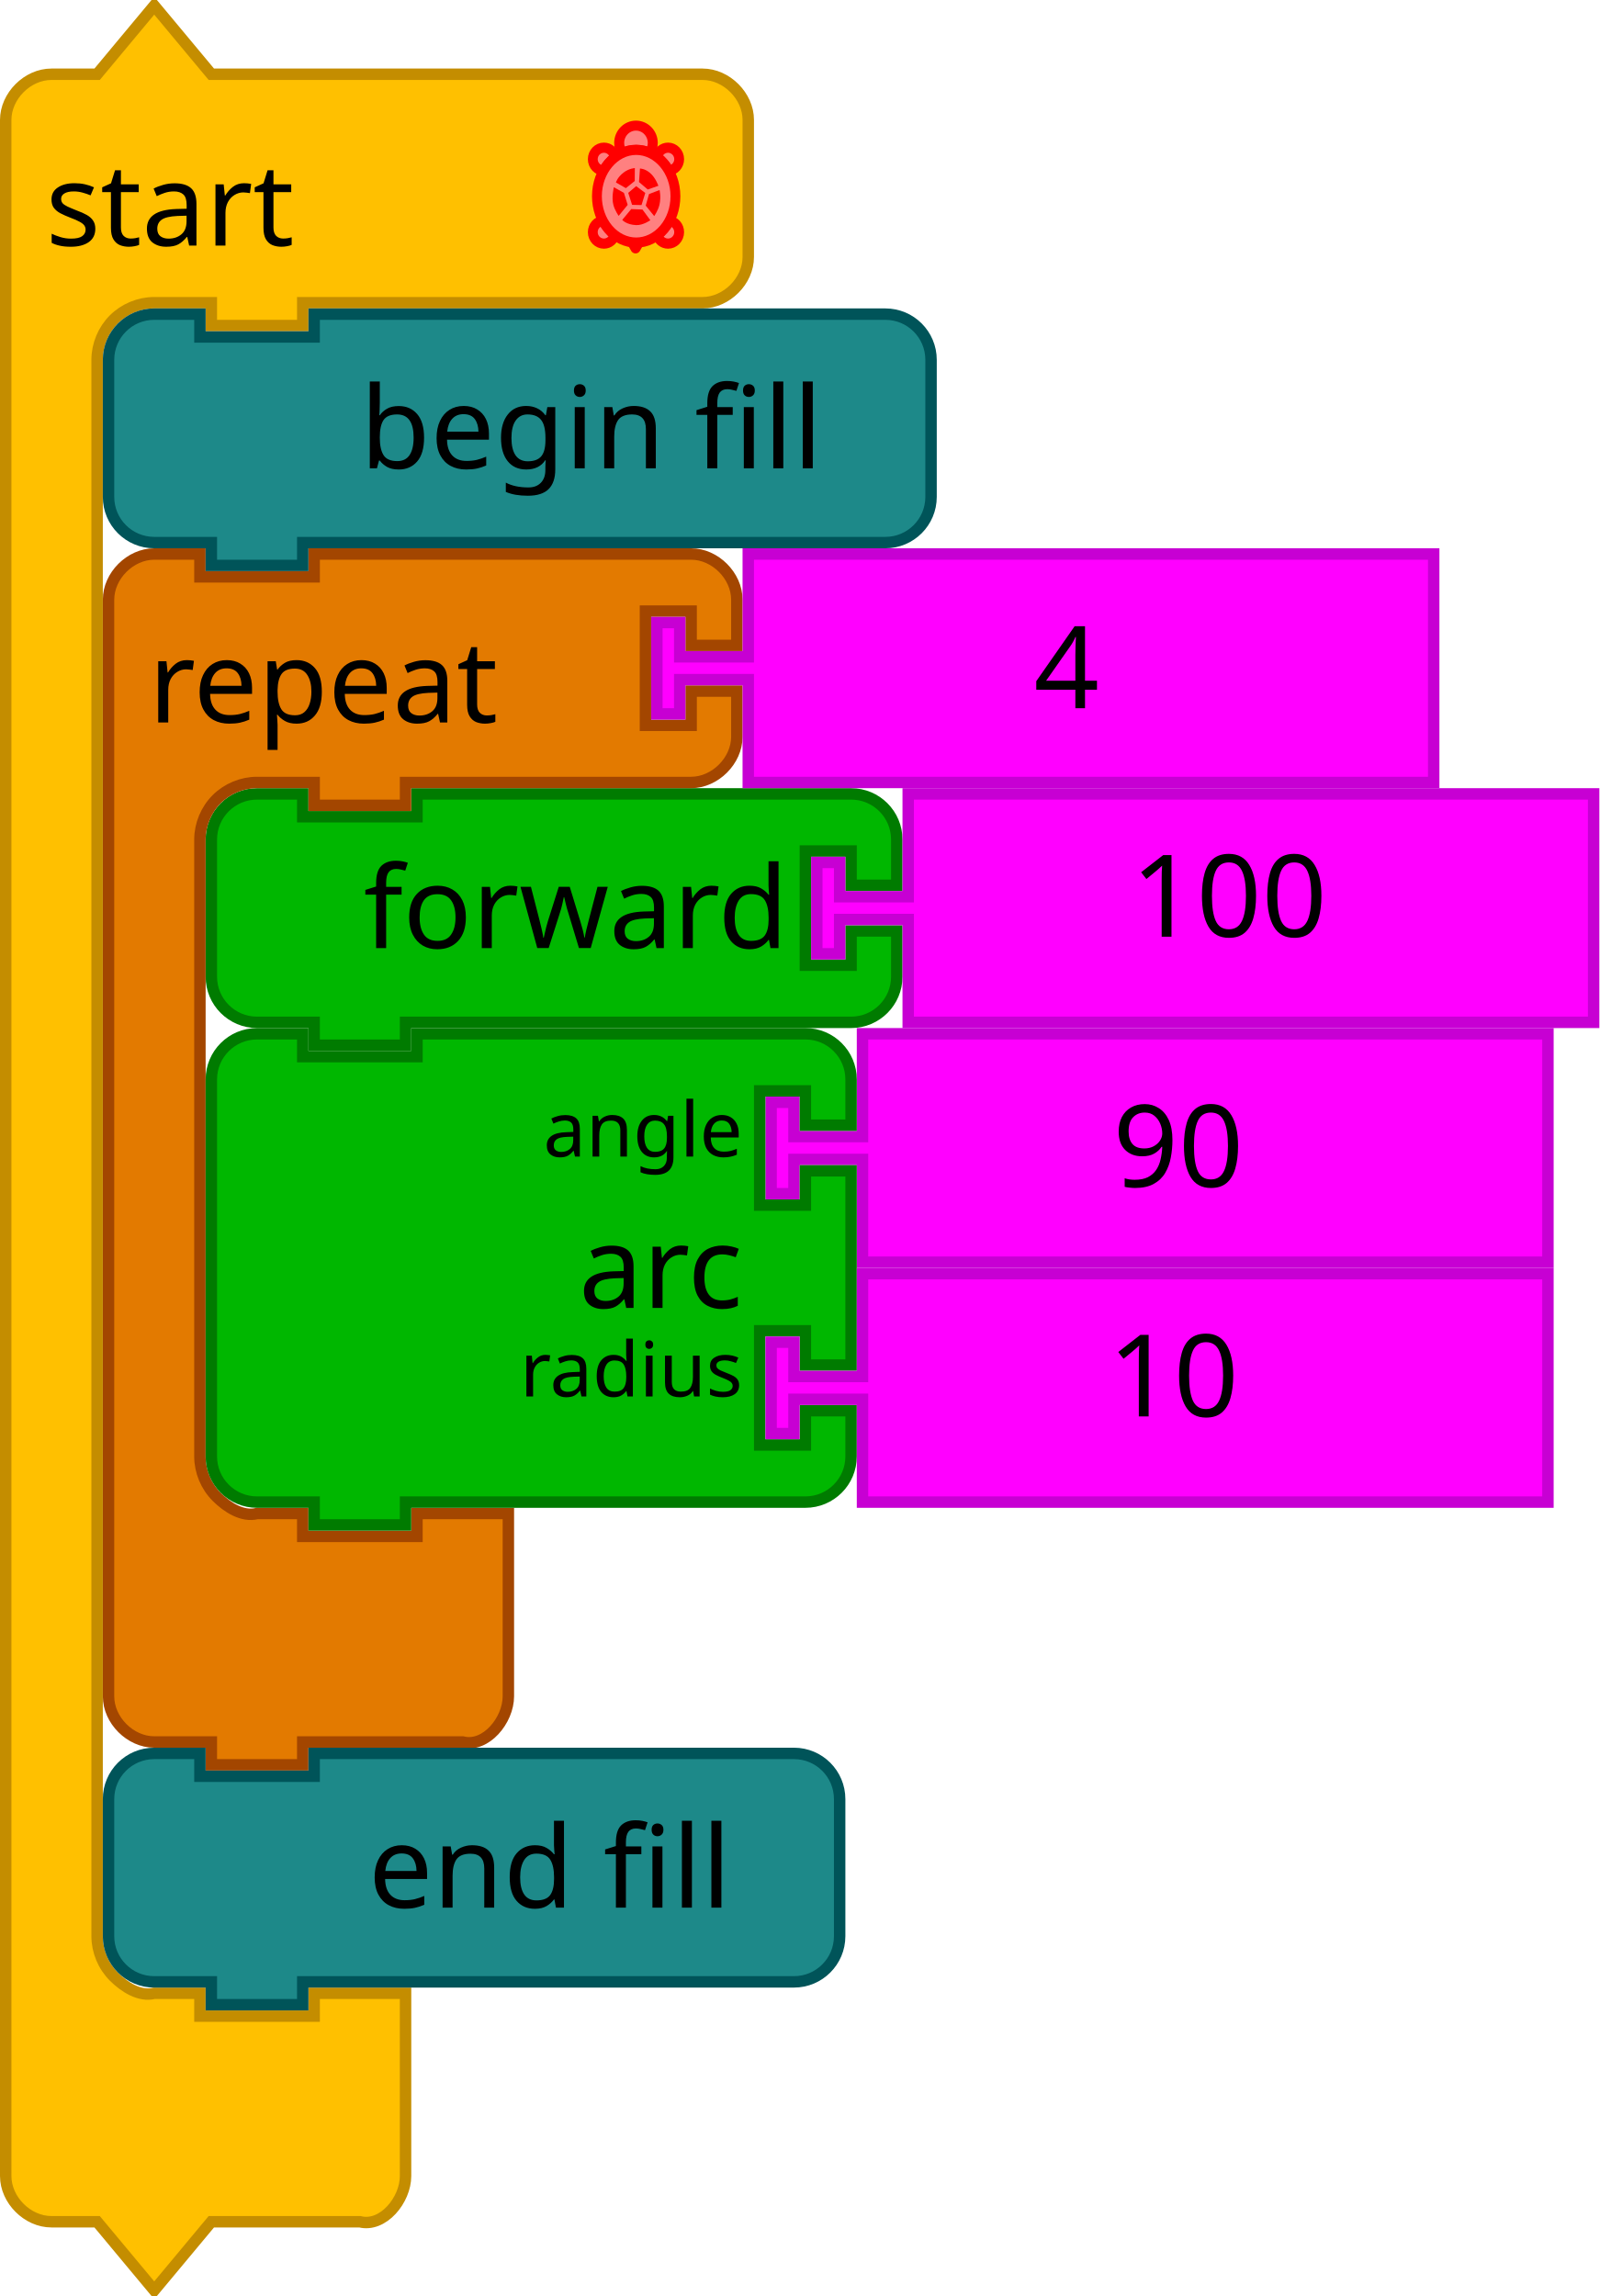
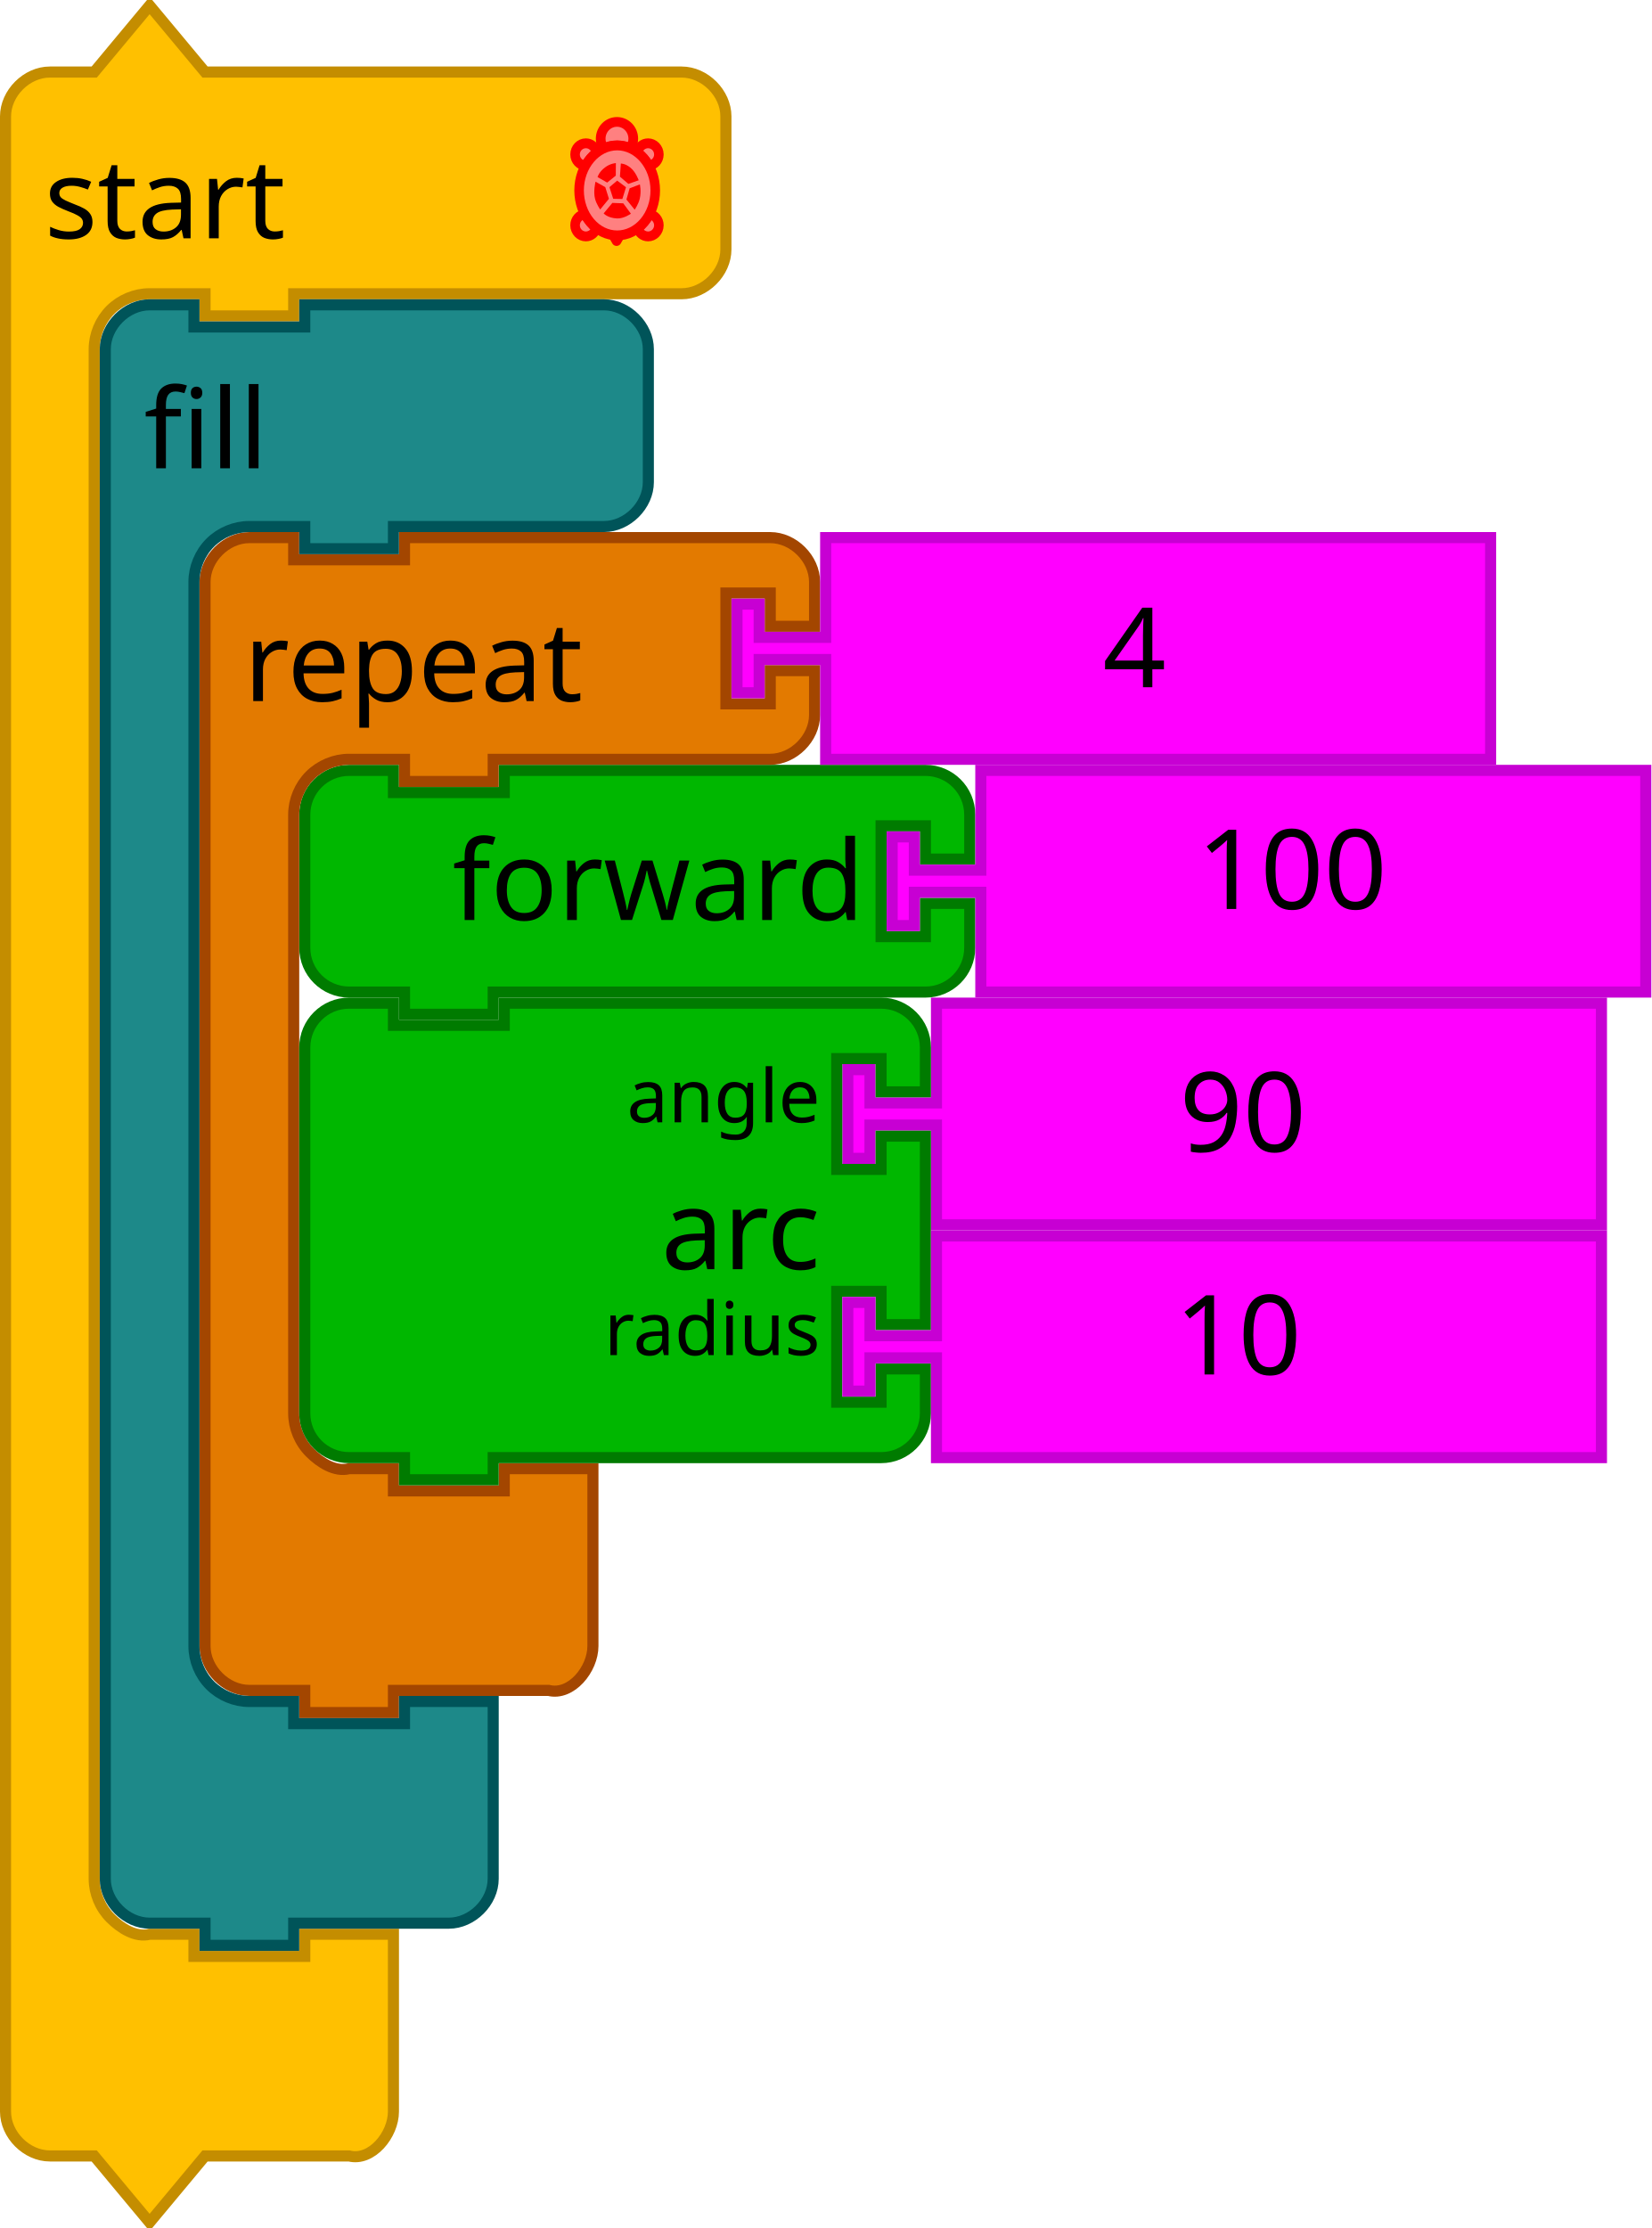
- <svg xmlns="http://www.w3.org/2000/svg" version="1.1" width="280" height="402" id="svg2">
+ <svg xmlns="http://www.w3.org/2000/svg" version="1.1" width="298" height="402" id="svg2">
+   <defs id="defs3826" />
  <text x="18" y="-114" id="text3033" style="font-size:13.333px;text-anchor:end;fill:#000000;font-family:Sans">
    <tspan x="120" y="-91.5" id="tspan3035" />
  </text>
  <text x="18" y="-30" id="text3033-0" style="font-size:13.333px;text-anchor:end;fill:#000000;font-family:Sans">
    <tspan x="120" y="-7.5" id="tspan3035-1" />
  </text>
  <text x="18" y="54" id="text3033-1" style="font-size:13.333px;text-anchor:end;fill:#000000;font-family:Sans">
    <tspan x="120" y="76.5" id="tspan3035-8" />
  </text>
  <text x="18" y="138" id="text3033-0-9" style="font-size:13.333px;text-anchor:end;fill:#000000;font-family:Sans">
    <tspan x="120" y="160.5" id="tspan3035-1-5" />
  </text>
-   <path d="m 37,155 0,-8 a 8,8 0 0 1 8,-8 l 8,0 0,4 20,0 0,-4 68,0 8,0 a 8,8 0 0 1 8,8 l 0,8 -8,0 0,-6 -8,0 0,20 8,0 0,-6 8,0 0,8 a 8,8 0 0 1 -8,8 l -8,0 -68,0 -2,0 0,4 -16,0 0,-4 -2,0 -8,0 a 8,8 0 0 1 -8,-8 l 0,-8 0,-8 z" id="path3027-5" style="fill:#00b700;fill-opacity:1;stroke:#007b00;stroke-width:2;stroke-linecap:round;stroke-opacity:1" />
-   <text x="36" y="138" id="text3029-56" style="font-size:20px;text-anchor:end;fill:#000000;font-family:Sans">
-     <tspan x="138" y="166" id="tspan3031-9">forward</tspan>
+   <path d="m 55,155 0,-8 a 8,8 0 0 1 8,-8 l 8,0 0,4 20,0 0,-4 68,0 8,0 a 8,8 0 0 1 8,8 l 0,8 -8,0 0,-6 -8,0 0,20 8,0 0,-6 8,0 0,8 a 8,8 0 0 1 -8,8 l -8,0 -68,0 -2,0 0,4 -16,0 0,-4 -2,0 -8,0 a 8,8 0 0 1 -8,-8 l 0,-8 0,-8 z" id="path3027-5" style="fill:#00b700;fill-opacity:1;stroke:#007b00;stroke-width:2;stroke-linecap:round;stroke-opacity:1" />
+   <text x="54" y="138" id="text3029-56" style="font-size:20px;text-anchor:end;fill:#000000;font-family:Sans">
+     <tspan x="156" y="166" id="tspan3031-9">forward</tspan>
  </text>
-   <g transform="translate(0,-126)" id="g3594">
+   <g transform="translate(18,-126)" id="g3594">
    <path d="m 159,265 120,0 0,40 -120,0 0,-16 0,-2 -12,0 0,6 -4,0 0,-16 4,0 0,6 12,0 0,-2 z" id="path21-1" style="fill:#ff00ff;fill-opacity:1;stroke:#c700d3;stroke-width:2;stroke-linecap:round;stroke-opacity:1" />
    <text x="178" y="264" id="text23-3" style="font-size:20px;text-anchor:start;fill:#000000;font-family:Sans">
      <tspan x="198" y="290" id="tspan25-3">100</tspan>
    </text>
  </g>
-   <g transform="translate(0,-126)" id="g3497">
+   <g transform="translate(18,-126)" id="g3497">
    <path d="m 151,307 120,0 0,40 -120,0 0,-16 0,-2 -12,0 0,6 -4,0 0,-16 4,0 0,6 12,0 0,-2 z" id="path21-7-6" style="fill:#ff00ff;fill-opacity:1;stroke:#c700d3;stroke-width:2;stroke-linecap:round;stroke-opacity:1" />
    <text x="174.851" y="307.799" id="text23-1-2" style="font-size:20px;text-anchor:start;fill:#000000;font-family:Sans">
      <tspan x="194.851" y="333.799" id="tspan25-0-1">90</tspan>
    </text>
  </g>
-   <path d="m 19,113 0,-8 c 0,-4.189 3.811,-8 8,-8 l 8,0 0,4 20,0 0,-4 18,0 40,0 8,0 c 4.189,0 8,3.811 8,8 l 0,8 -8,0 0,-6 -8,0 0,20 8,0 0,-6 8,0 0,8 c 0,4.189 -3.811,8 -8,8 l -8,0 -40,0 -2,0 0,4 -16,0 0,-4 -2,0 -8,0 c -2.618,0 -5.22,1.078 -7.071,2.929 C 36.078,141.78 35,144.382 35,147 l 0,8 0,92 0,8 c 0,2.618 1.078,5.22 2.929,7.071 1.851,1.851 4.531,3.564 7.071,2.929 l 8,0 0,4 20,0 0,-4 16,0 0,12 0,12 0,8 c 0,4.189 -3.936,9.016 -8,8 l -8,0 -18,0 -2,0 0,4 -16,0 0,-4 -2,0 -8,0 c -4.189,0 -8,-3.811 -8,-8 l 0,-8 z" id="path3035" style="fill:#e37a00;fill-opacity:1;stroke:#a34600;stroke-width:2;stroke-linecap:round;stroke-opacity:1" />
-   <text x="18" y="96" id="text3037" style="font-size:20px;text-anchor:start;fill:#000000;font-family:Sans">
-     <tspan x="26" y="126.5" id="tspan3039">repeat</tspan>
+   <path d="m 37,113 0,-8 c 0,-4.189 3.811,-8 8,-8 l 8,0 0,4 20,0 0,-4 18,0 40,0 8,0 c 4.189,0 8,3.811 8,8 l 0,8 -8,0 0,-6 -8,0 0,20 8,0 0,-6 8,0 0,8 c 0,4.189 -3.811,8 -8,8 l -8,0 -40,0 -2,0 0,4 -16,0 0,-4 -2,0 -8,0 c -2.618,0 -5.22,1.078 -7.071,2.929 C 54.078,141.78 53,144.382 53,147 l 0,8 0,92 0,8 c 0,2.618 1.078,5.22 2.929,7.071 1.851,1.851 4.531,3.564 7.071,2.929 l 8,0 0,4 20,0 0,-4 16,0 0,12 0,12 0,8 c 0,4.189 -3.936,9.016 -8,8 l -8,0 -18,0 -2,0 0,4 -16,0 0,-4 -2,0 -8,0 c -4.189,0 -8,-3.811 -8,-8 l 0,-8 z" id="path3035" style="fill:#e37a00;fill-opacity:1;stroke:#a34600;stroke-width:2;stroke-linecap:round;stroke-opacity:1" />
+   <text x="36" y="96" id="text3037" style="font-size:20px;text-anchor:start;fill:#000000;font-family:Sans">
+     <tspan x="44" y="126.5" id="tspan3039">repeat</tspan>
  </text>
-   <path d="m 131,97 120,0 0,40 -120,0 0,-16 0,-2 -12,0 0,6 -4,0 0,-16 4,0 0,6 12,0 0,-2 z" id="path21-8" style="fill:#ff00ff;fill-opacity:1;stroke:#c700d3;stroke-width:2;stroke-linecap:round;stroke-opacity:1" />
-   <text x="161" y="98" id="text23-0" style="font-size:20px;text-anchor:start;fill:#000000;font-family:Sans">
-     <tspan x="181" y="124" id="tspan25-7">4</tspan>
+   <path d="m 149,97 120,0 0,40 -120,0 0,-16 0,-2 -12,0 0,6 -4,0 0,-16 4,0 0,6 12,0 0,-2 z" id="path21-8" style="fill:#ff00ff;fill-opacity:1;stroke:#c700d3;stroke-width:2;stroke-linecap:round;stroke-opacity:1" />
+   <text x="179" y="98" id="text23-0" style="font-size:20px;text-anchor:start;fill:#000000;font-family:Sans">
+     <tspan x="199" y="124" id="tspan25-7">4</tspan>
  </text>
  <g id="g3055-9">
    <g id="g4085-2">
      <path d="m 1,29 0,-8 c 0,-4.189 3.811,-8 8,-8 l 8,0 10,-12 10,12 18,0 60,0 8,0 c 4.189,0 8,3.811 8,8 l 0,8 0,8 0,8 c 0,4.189 -3.811,8 -8,8 l -8,0 -60,0 -2,0 0,4 -16,0 0,-4 -2,0 -8,0 c -2.618,0 -5.22,1.078 -7.071,2.929 C 18.078,57.78 17,60.382 17,63 l 0,8 0,260 0,8 c 0,2.618 1.078,5.22 2.929,7.071 1.851,1.851 4.531,3.564 7.071,2.929 l 8,0 0,4 20,0 0,-4 16,0 0,12 0,12 0,8 c 0,4.189 -3.936,9.016 -8,8 l -8,0 -18,0 -10,12 -10,-12 -8,0 c -4.189,0 -8,-3.811 -8,-8 l 0,-8 z" id="path3660-8" style="fill:#ffc000;fill-opacity:1;stroke:#c48d00;stroke-width:2;stroke-linecap:round;stroke-opacity:1" />
      <text id="text3662-6" style="font-size:20px;text-anchor:start;fill:#000000;font-family:Sans">
        <tspan x="8" y="43" id="tspan3664-1">start</tspan>
      </text>
    </g>
    <g id="g3037-2">
      <path d="m 111.376,42.473 c -0.244,0 -0.484,-0.016 -0.721,-0.045 l 0.611,1.068 0.602,-1.051 c -0.163,0.014 -0.326,0.029 -0.493,0.029 z" id="path4206-1" style="fill:#eeeeee;stroke:#ff0000;stroke-width:1.75;stroke-linecap:round;stroke-linejoin:round;stroke-miterlimit:4;stroke-opacity:1;stroke-dasharray:none" />
      <g transform="matrix(0.44039,0,0,0.4545743,99.26689,20.52662)" id="g4208-0" style="fill:#ff8080;fill-opacity:1;stroke:#ff0000;stroke-width:3.911;stroke-linecap:round;stroke-linejoin:round;stroke-miterlimit:4;stroke-opacity:1;stroke-dasharray:none">
        <path d="m 40.16,11.726 c -2.164,0 -3.958,1.555 -4.343,3.607 1.859,1.345 3.457,3.115 4.675,5.208 2.285,-0.172 4.094,-2.061 4.094,-4.39 0,-2.444 -1.982,-4.425 -4.426,-4.425 z" id="path4210-1" style="fill:#ff8080;fill-opacity:1;stroke:#ff0000;stroke-width:3.911;stroke-miterlimit:4;stroke-opacity:1;stroke-dasharray:none" />
        <path d="m 40.713,39.887 c -1.224,2.232 -2.86,4.131 -4.797,5.556 0.521,1.864 2.213,3.239 4.244,3.239 2.443,0 4.426,-1.98 4.426,-4.424 0,-2.255 -1.693,-4.096 -3.873,-4.371 z" id="path4212-7" style="fill:#ff8080;fill-opacity:1;stroke:#ff0000;stroke-width:3.911;stroke-miterlimit:4;stroke-opacity:1;stroke-dasharray:none" />
        <path d="m 14.273,39.871 c -2.253,0.206 -4.024,2.079 -4.024,4.387 0,2.443 1.98,4.424 4.424,4.424 2.064,0 3.784,-1.42 4.272,-3.332 -1.883,-1.416 -3.475,-3.289 -4.672,-5.479 z" id="path4214-8" style="fill:#ff8080;fill-opacity:1;stroke:#ff0000;stroke-width:3.911;stroke-miterlimit:4;stroke-opacity:1;stroke-dasharray:none" />
        <path d="m 19.026,15.437 c -0.343,-2.103 -2.154,-3.711 -4.353,-3.711 -2.444,0 -4.424,1.981 -4.424,4.424 0,2.382 1.886,4.31 4.245,4.406 1.186,-2.043 2.732,-3.784 4.532,-5.119 z" id="path4216-3" style="fill:#ff8080;fill-opacity:1;stroke:#ff0000;stroke-width:3.911;stroke-miterlimit:4;stroke-opacity:1;stroke-dasharray:none" />
      </g>
      <path d="m 111.376,26.237 c 0.84,0 1.642,0.187 2.386,0.513 0.326,-0.489 0.519,-1.081 0.519,-1.72 0,-1.676 -1.316,-3.035 -2.94,-3.035 -1.624,0 -2.94,1.359 -2.94,3.035 0,0.649 0.199,1.25 0.536,1.743 0.759,-0.34 1.58,-0.536 2.44,-0.536 z" id="path4218-9" style="fill:#ff8080;fill-opacity:1;stroke:#ff0000;stroke-width:1.75;stroke-linecap:round;stroke-linejoin:round;stroke-miterlimit:4;stroke-opacity:1;stroke-dasharray:none" />
      <g transform="matrix(0.44039,0,0,0.4545743,99.26689,20.52662)" id="g4220-8" style="fill:#ff8080;fill-opacity:1;stroke:#ff0000;stroke-width:3.911;stroke-linecap:round;stroke-linejoin:round;stroke-miterlimit:4;stroke-opacity:1;stroke-dasharray:none">
        <path d="m 43.102,30.421 c 0,4.734 -1.645,9.28 -4.571,12.627 -2.925,3.348 -6.897,5.231 -11.034,5.231 -4.137,0 -8.109,-1.883 -11.034,-5.231 -2.925,-3.348 -4.571,-7.893 -4.571,-12.627 0,-9.797 7.044,-17.858 15.605,-17.858 8.561,0 15.605,8.061 15.605,17.858 z" id="path4222-8" style="fill:#ff8080;fill-opacity:1;stroke:#ff0000;stroke-width:3.911;stroke-miterlimit:4;stroke-opacity:1;stroke-dasharray:none" />
      </g>
      <g transform="matrix(0.44039,0,0,0.4545743,99.26689,20.52662)" id="g4224-2" style="fill:#ff0000;fill-opacity:1;stroke:none">
        <path d="m 25.875,33.75 -1.542,-4.625 3.164,-2.587 3.615,2.626 -1.487,4.669 z" id="path4226-9" style="fill:#ff0000;fill-opacity:1;stroke:none" />
        <path d="m 27.501,41.551 c -3.968,-0.16 -5.543,-2.009 -5.543,-2.009 l 3.57,-4.163 4.465,0.168 3.132,4.12 c 0,0 -2.89,1.994 -5.624,1.884 z" id="path4228-3" style="fill:#ff0000;fill-opacity:1;stroke:none" />
        <path d="m 18.453,33.843 c -0.849,-2.968 0.172,-6.884 0.172,-6.884 l 4,2.167 1.493,4.629 -3.582,4.233 c 0,-10e-4 -1.465,-1.99 -2.083,-4.145 z" id="path4230-9" style="fill:#ff0000;fill-opacity:1;stroke:none" />
        <path d="m 19.458,25.125 c 0,0 0.5,-1.958 3.039,-3.822 2.237,-1.643 4.465,-1.72 4.465,-1.72 l -0.037,4.981 -3.521,2.75 -3.946,-2.189 z" id="path4232-5" style="fill:#ff0000;fill-opacity:1;stroke:none" />
        <path d="M 32.084,27.834 28.625,24.959 29,19.75 c 0,0 1.834,-0.042 3.959,1.667 2.228,1.791 3.362,4.983 3.362,4.983 l -4.237,1.434 z" id="path4234-2" style="fill:#ff0000;fill-opacity:1;stroke:none" />
        <path d="m 31.292,34.042 1.313,-4.464 4.187,-1.536 c 0,0 0.677,2.663 -0.042,5.667 -0.54,2.256 -2.084,4.361 -2.084,4.361 l -3.374,-4.028 z" id="path4236-1" style="fill:#ff0000;fill-opacity:1;stroke:none" />
      </g>
    </g>
  </g>
-   <g transform="translate(36,180)" id="g3585">
+   <g transform="translate(54,180)" id="g3585">
    <path d="M 1,17 1,9 A 8,8 0 0 1 9,1 l 8,0 0,4 20,0 0,-4 60,0 8,0 a 8,8 0 0 1 8,8 l 0,8 -8,0 0,-6 -8,0 0,20 8,0 0,-6 8,0 0,34 -8,0 0,-6 -8,0 0,20 8,0 0,-6 8,0 0,8 a 8,8 0 0 1 -8,8 l -8,0 -60,0 -2,0 0,4 -16,0 0,-4 -2,0 -8,0 A 8,8 0 0 1 1,75 L 1,67 1,25 1,17 z" id="path3194" style="fill:#00b700;fill-opacity:1;stroke:#007b00;stroke-width:2;stroke-linecap:round;stroke-opacity:1" />
    <text id="text3196" style="font-size:20px;text-anchor:end;fill:#000000;font-family:Sans">
      <tspan x="94" y="49" id="tspan3198">arc</tspan>
    </text>
    <text id="text3200" style="font-size:13.333px;text-anchor:end;fill:#000000;font-family:Sans">
      <tspan x="94" y="22.5" id="tspan3202">angle</tspan>
    </text>
    <text id="text3204" style="font-size:13.333px;text-anchor:end;fill:#000000;font-family:Sans">
      <tspan x="94" y="64.5" id="tspan3206">radius</tspan>
    </text>
  </g>
-   <g transform="translate(-8,-42.00001)" id="g3626">
+   <g transform="translate(10,-42.00001)" id="g3626">
    <path d="m 159,265 120,0 0,40 -120,0 0,-16 0,-2 -12,0 0,6 -4,0 0,-16 4,0 0,6 12,0 0,-2 z" id="path21-1-7" style="fill:#ff00ff;fill-opacity:1;stroke:#c700d3;stroke-width:2;stroke-linecap:round;stroke-opacity:1" />
    <text x="182" y="264" id="text23-3-2" style="font-size:20px;text-anchor:start;fill:#000000;font-family:Sans">
      <tspan x="202" y="290" id="tspan25-3-0">10</tspan>
    </text>
  </g>
-   <g transform="translate(18,54)" id="g3741">
-     <path d="M 1,17 1,9 A 8,8 0 0 1 9,1 l 8,0 0,4 20,0 0,-4 92,0 8,0 a 8,8 0 0 1 8,8 l 0,8 0,8 0,8 a 8,8 0 0 1 -8,8 l -8,0 -92,0 -2,0 0,4 -16,0 0,-4 -2,0 -8,0 A 8,8 0 0 1 1,33 l 0,-8 z" id="path3062" style="fill:#1d8989;fill-opacity:1;stroke:#005459;stroke-width:2;stroke-linecap:round;stroke-opacity:1" />
-     <text id="text3064" style="font-size:20px;text-anchor:end;fill:#000000;font-family:Sans">
-       <tspan x="126" y="28" id="tspan3066">begin fill</tspan>
-     </text>
-   </g>
-   <g transform="translate(18,306)" id="g3821">
-     <path d="M 1,17 1,9 A 8,8 0 0 1 9,1 l 8,0 0,4 20,0 0,-4 76,0 8,0 a 8,8 0 0 1 8,8 l 0,8 0,8 0,8 a 8,8 0 0 1 -8,8 l -8,0 -76,0 -2,0 0,4 -16,0 0,-4 -2,0 -8,0 A 8,8 0 0 1 1,33 l 0,-8 z" id="path3012" style="fill:#1d8989;fill-opacity:1;stroke:#005459;stroke-width:2;stroke-linecap:round;stroke-opacity:1" />
-     <text id="text3014" style="font-size:20px;text-anchor:end;fill:#000000;font-family:Sans">
-       <tspan x="110" y="28" id="tspan3016">end fill</tspan>
+   <g transform="translate(18,54)" id="g3146">
+     <path d="M 1,17 1,9 C 1,4.811 4.811,1 9,1 l 8,0 0,4 20,0 0,-4 18,0 28,0 8,0 c 4.189,0 8,3.811 8,8 l 0,8 0,8 0,8 c 0,4.189 -3.811,8 -8,8 l -8,0 -28,0 -2,0 0,4 -16,0 0,-4 -2,0 -8,0 c -2.618,0 -5.22,1.078 -7.071,2.929 C 18.078,45.78 17,48.382 17,51 l 0,8 0,176 0,8 c 0,2.618 1.078,5.22 2.929,7.071 C 21.78,251.922 24.382,253 27,253 l 8,0 0,4 20,0 0,-4 16,0 0,12 0,12 0,8 c 0,4.189 -3.811,8 -8,8 l -8,0 -18,0 -2,0 0,4 -16,0 0,-4 -2,0 -8,0 c -4.189,0 -8,-3.811 -8,-8 l 0,-8 z" id="path21-88" style="fill:#1d8989;fill-opacity:1;stroke:#005459;stroke-width:2;stroke-linecap:round;stroke-opacity:1" />
+     <text id="text23-8" style="font-size:20px;text-anchor:start;fill:#000000;font-family:Sans">
+       <tspan x="8" y="30.5" id="tspan25-8">fill</tspan>
    </text>
  </g>
</svg>
